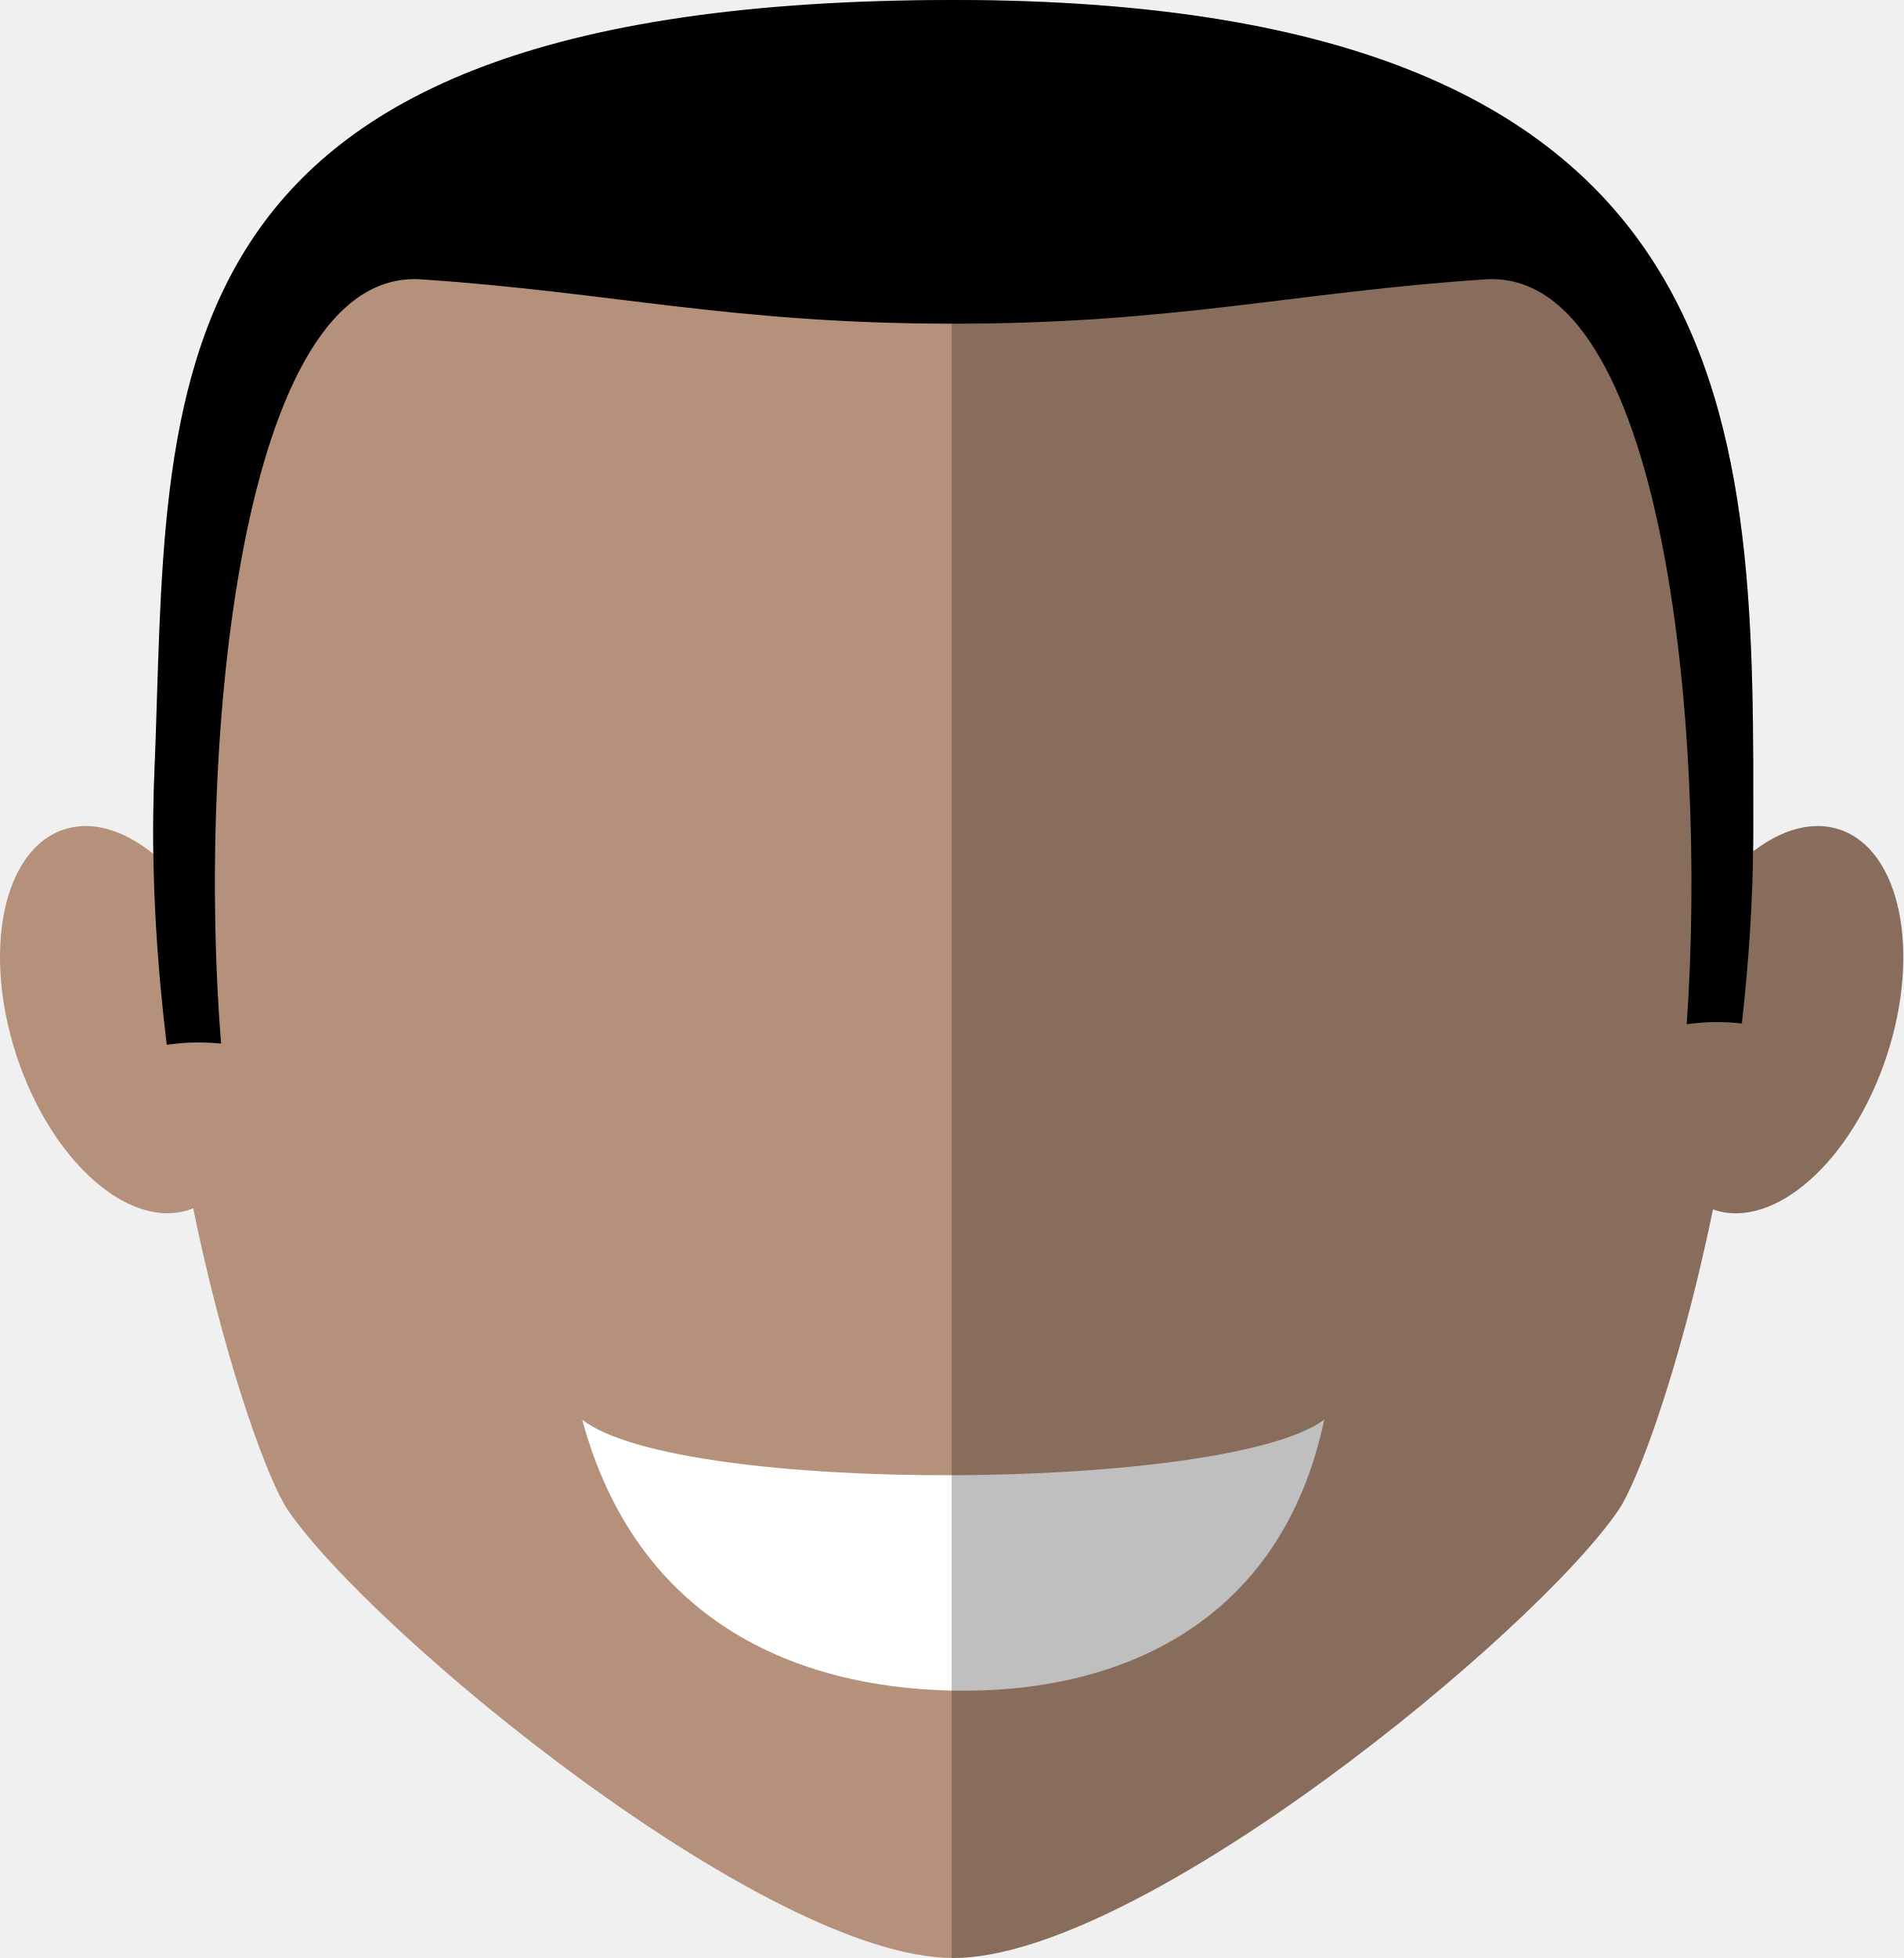
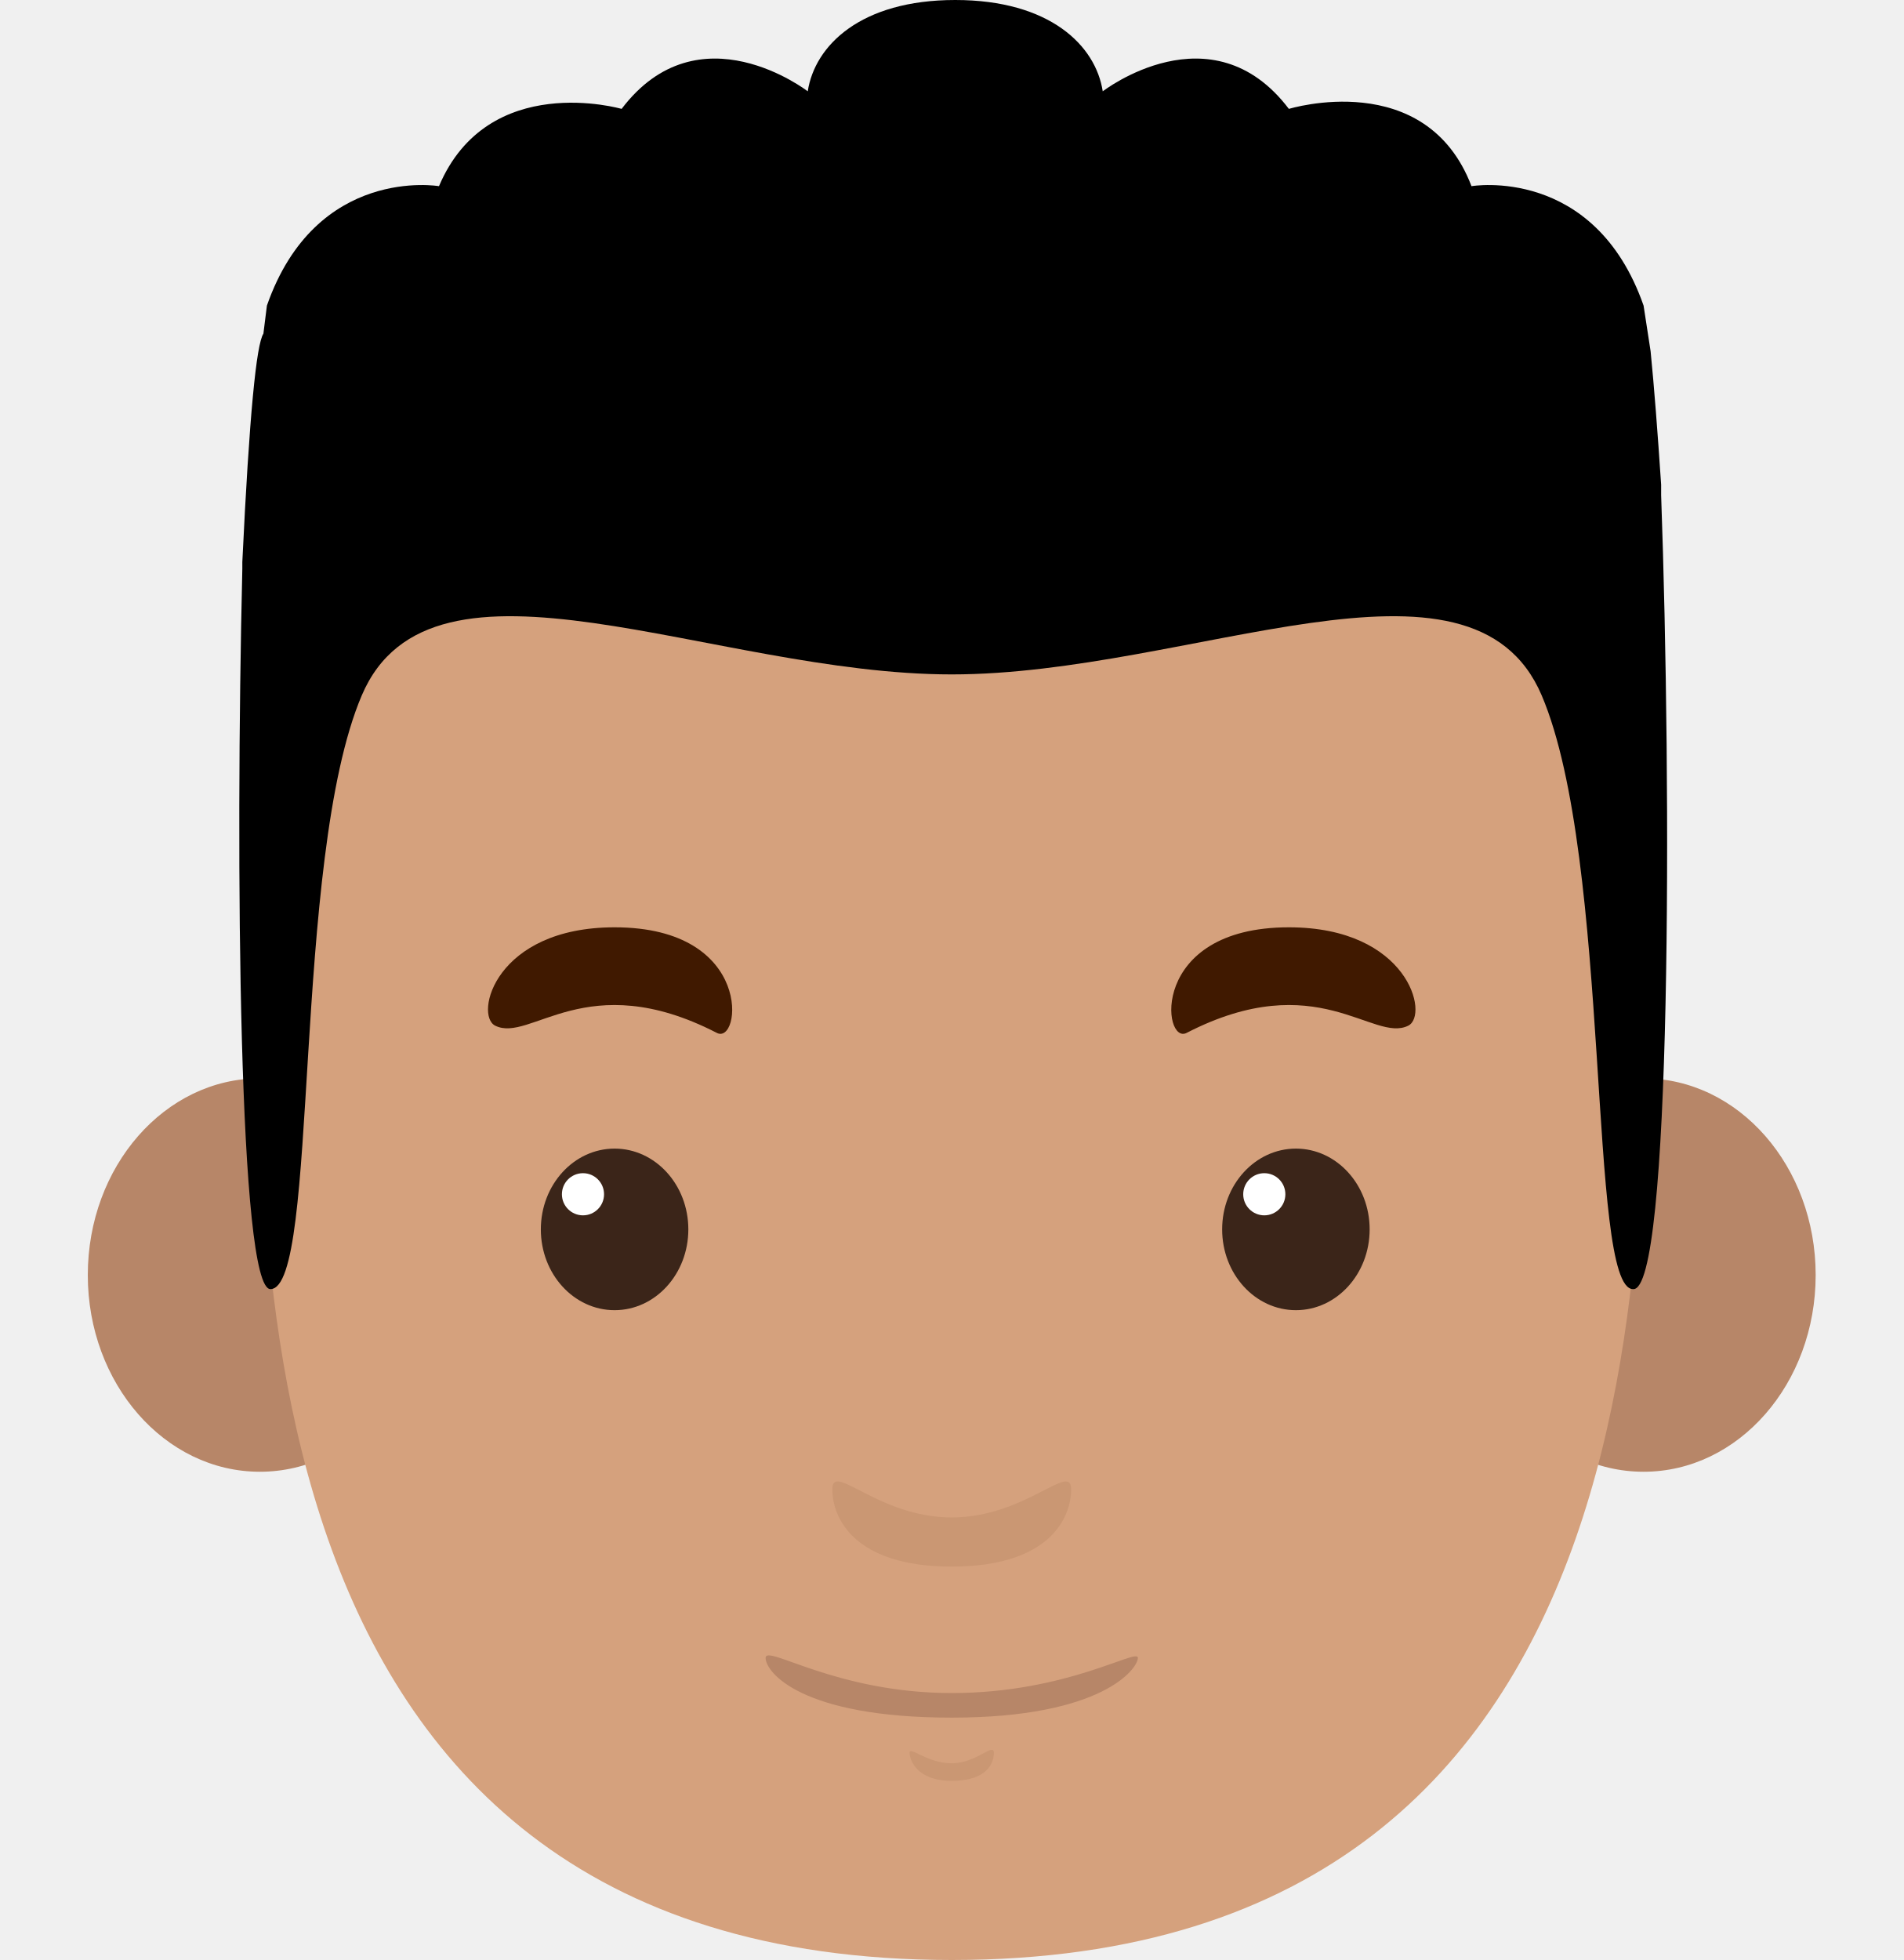
- <svg xmlns="http://www.w3.org/2000/svg" version="1.1" x="0px" y="0px" width="54.206px" height="55.764px" viewBox="0 0 54.206 55.764" enable-background="new 0 0 54.206 55.764" xml:space="preserve">
+ <svg xmlns="http://www.w3.org/2000/svg" version="1.1" id="Layer_1" x="0px" y="0px" viewBox="0 0 54.2 55.8" style="enable-background:new 0 0 54.2 55.8;" xml:space="preserve">
+   <style type="text/css">
+ 	.st0{fill:#B78668;}
+ 	.st1{fill:#D5A17D;}
+ 	.st2{fill:#3B2519;}
+ 	.st3{fill:#FFFFFF;}
+ 	.st4{fill:#401900;}
+ 	.st5{fill:#CA9773;}
+ </style>
  <g id="Background">
</g>
-   <g id="Objects">
-     <g>
-       <g>
-         <path fill-rule="evenodd" clip-rule="evenodd" fill="#B5917C" d="M27.146,0C-5.81,0,6.042,39.831,8.194,43     c2.374,3.496,13.628,12.764,18.952,12.764S43.724,46.499,46.098,43C48.251,39.831,60.103,0,27.146,0z" />
-         <path fill-rule="evenodd" clip-rule="evenodd" fill="#FFFFFF" d="M16.581,40.433c2.764,2.169,18.367,2.049,21.132,0     c-1.228,5.835-5.875,7.806-10.565,7.716C22.663,48.064,18.138,46.182,16.581,40.433z" />
-         <ellipse transform="matrix(-0.3127 -0.9498 0.9498 -0.3127 -22.8506 41.5428)" fill-rule="evenodd" clip-rule="evenodd" fill="#B5917C" cx="3.604" cy="29.039" rx="5.702" ry="3.297" />
-         <ellipse transform="matrix(0.3127 -0.9498 0.9498 0.3127 7.1959 68.0219)" fill-rule="evenodd" clip-rule="evenodd" fill="#B5917C" cx="50.602" cy="29.039" rx="5.702" ry="3.297" />
-         <path fill-rule="evenodd" clip-rule="evenodd" d="M48.037,29.17c0.274-0.037,0.556-0.062,0.854-0.062     c0.248,0,0.485,0.016,0.717,0.041c0.191-1.719,0.318-3.501,0.322-5.316C49.952,12.343,50.182,0,27.146,0     C3.623,0,4.842,11.09,4.396,22.034c-0.107,2.639,0.054,5.259,0.354,7.722c0.284-0.04,0.576-0.067,0.887-0.067     c0.228,0,0.447,0.011,0.66,0.032C5.607,21.267,6.823,7.611,11.994,7.956c5.411,0.361,8.839,1.263,15.152,1.263     s9.74-0.902,15.151-1.263C47.358,7.619,48.631,20.686,48.037,29.17z" />
-       </g>
-       <path opacity="0.25" fill-rule="evenodd" clip-rule="evenodd" d="M52.385,23.622c-0.775-0.255-1.645,0.001-2.457,0.629    c0.001-0.115,0-0.23,0.001-0.346c0-0.024,0.002-0.048,0.002-0.073C49.952,12.343,50.182,0,27.146,0c-0.015,0-0.028,0-0.043,0    V55.76c0.014,0,0.029,0.004,0.043,0.004c5.324,0,16.577-9.266,18.951-12.764c0.56-0.824,1.774-4.128,2.688-8.563    c0.012,0.004,0.021,0.014,0.033,0.018c1.729,0.57,3.93-1.394,4.915-4.384C54.719,27.079,54.114,24.192,52.385,23.622z" />
-     </g>
+   <g>
+     <ellipse class="st0" cx="7.4" cy="36.3" rx="4.9" ry="5.6" />
+     <ellipse class="st0" cx="46.8" cy="36.3" rx="4.9" ry="5.6" />
+     <path class="st1" d="M46.8,25.6c0-8.3-6.1-14.4-19.7-14.4S7.4,17.3,7.4,25.6S6,55.8,27.1,55.8S46.8,33.9,46.8,25.6z" />
+     <ellipse class="st2" cx="17.5" cy="35" rx="2.1" ry="2.3" />
+     <circle class="st3" cx="16.6" cy="34" r="0.6" />
+     <path class="st4" d="M14.1,29.2c1,0.5,2.6-1.7,6.3,0.2c0.7,0.4,1.1-3-2.9-3C14.1,26.4,13.5,28.9,14.1,29.2z" />
+     <ellipse class="st2" cx="36.9" cy="35" rx="2.1" ry="2.3" />
+     <circle class="st3" cx="36" cy="34" r="0.6" />
+     <path class="st4" d="M40.1,29.2c-1,0.5-2.6-1.7-6.3,0.2c-0.7,0.4-1.1-3,2.9-3C40.1,26.4,40.7,28.9,40.1,29.2z" />
+     <path class="st5" d="M27.1,43.2c-2.1,0-3.4-1.6-3.4-0.8c0,0.8,0.6,2.2,3.4,2.2s3.4-1.4,3.4-2.2C30.5,41.6,29.2,43.2,27.1,43.2z" />
+     <path class="st5" d="M27.1,50.2c-0.7,0-1.2-0.5-1.2-0.3s0.2,0.8,1.2,0.8c1,0,1.2-0.5,1.2-0.8S27.8,50.2,27.1,50.2z" />
+     <path class="st0" d="M27.1,48.2c-3.3,0-5.3-1.4-5.3-1s1,1.7,5.3,1.7s5.3-1.4,5.3-1.7S30.4,48.2,27.1,48.2z" />
+     <path d="M47.3,14.1L47.3,14.1l0-0.3C47.2,12.3,47.1,11,47,10l-0.2-1.3c-1.4-4-4.9-3.4-4.9-3.4c-1.3-3.4-5.2-2.2-5.2-2.2   c-2.2-2.9-5.3-0.5-5.3-0.5C31.2,1.3,29.9,0,27.2,0s-4,1.3-4.2,2.6c0,0-3.1-2.4-5.3,0.5c0,0-3.8-1.1-5.2,2.2c0,0-3.5-0.6-4.9,3.4   L7.5,9.5C7.3,9.8,7.1,11.8,6.9,16l0,0.2h0c-0.2,8.4-0.1,20.5,0.8,20.5c1.4,0,0.6-12.2,2.6-16.9s10-0.6,16.8-0.6s14.8-4.1,16.8,0.6   s1.3,16.9,2.6,16.9C47.6,36.8,47.6,22.5,47.3,14.1z" />
  </g>
</svg>
